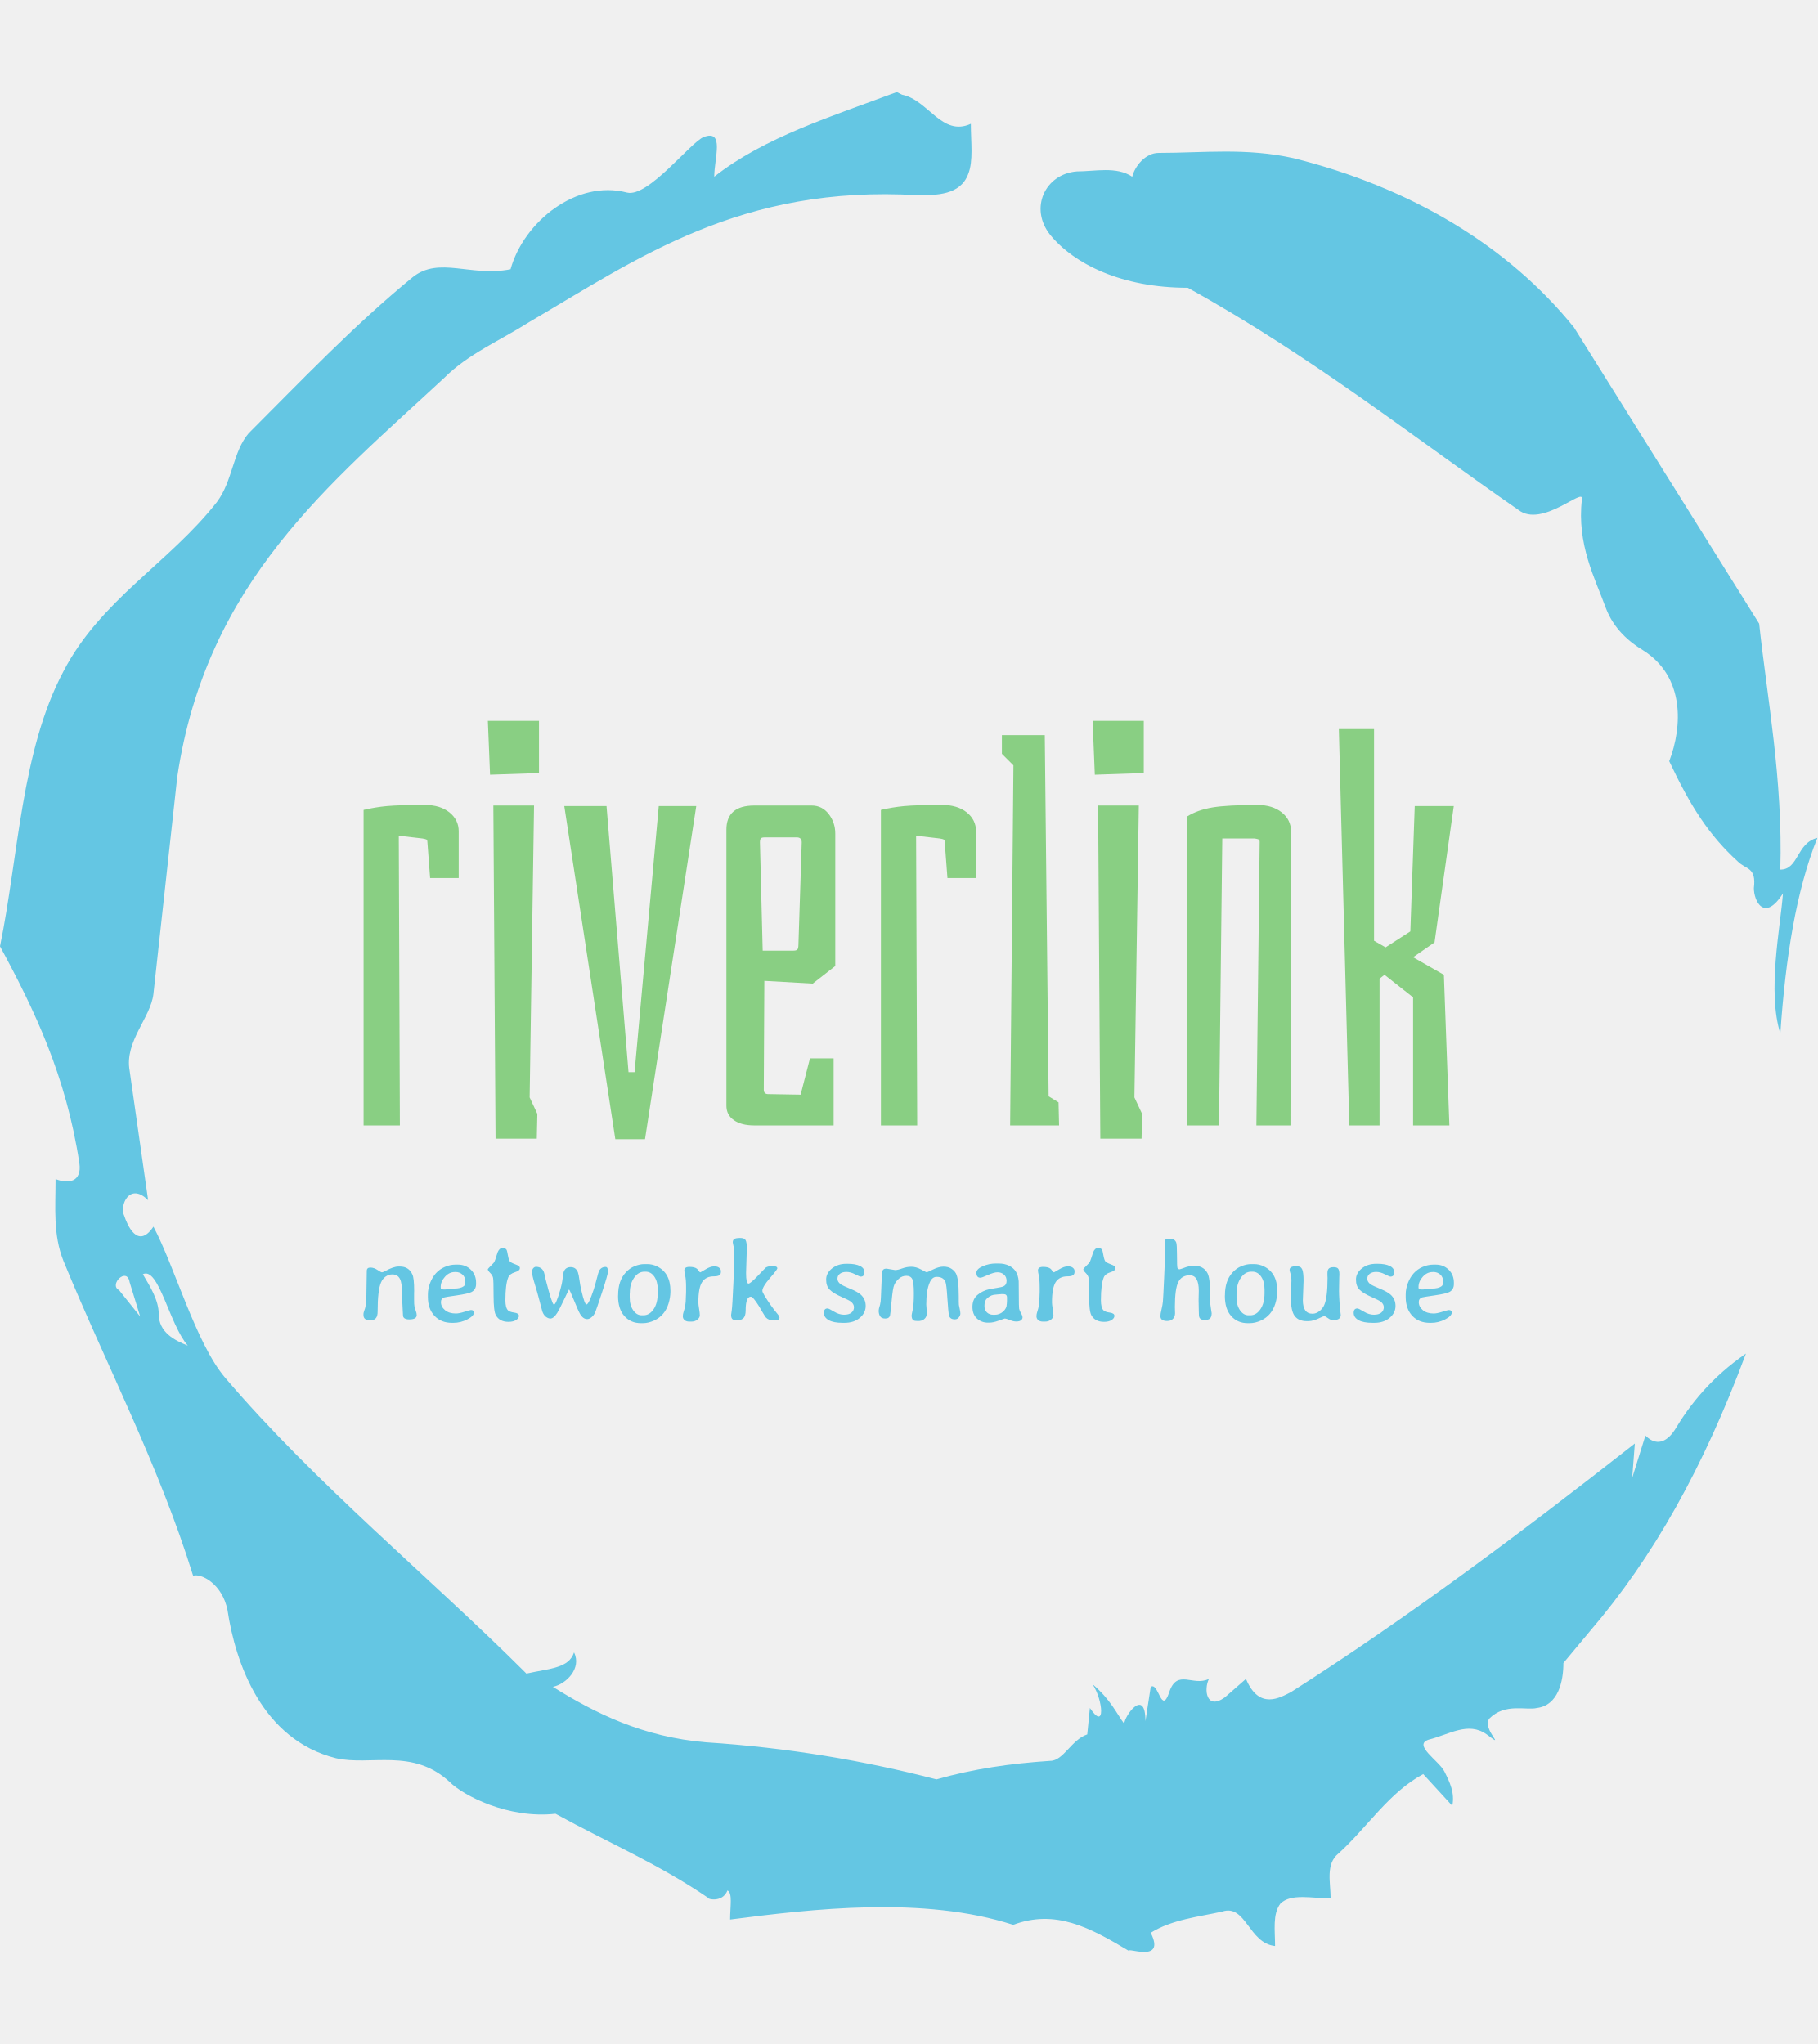
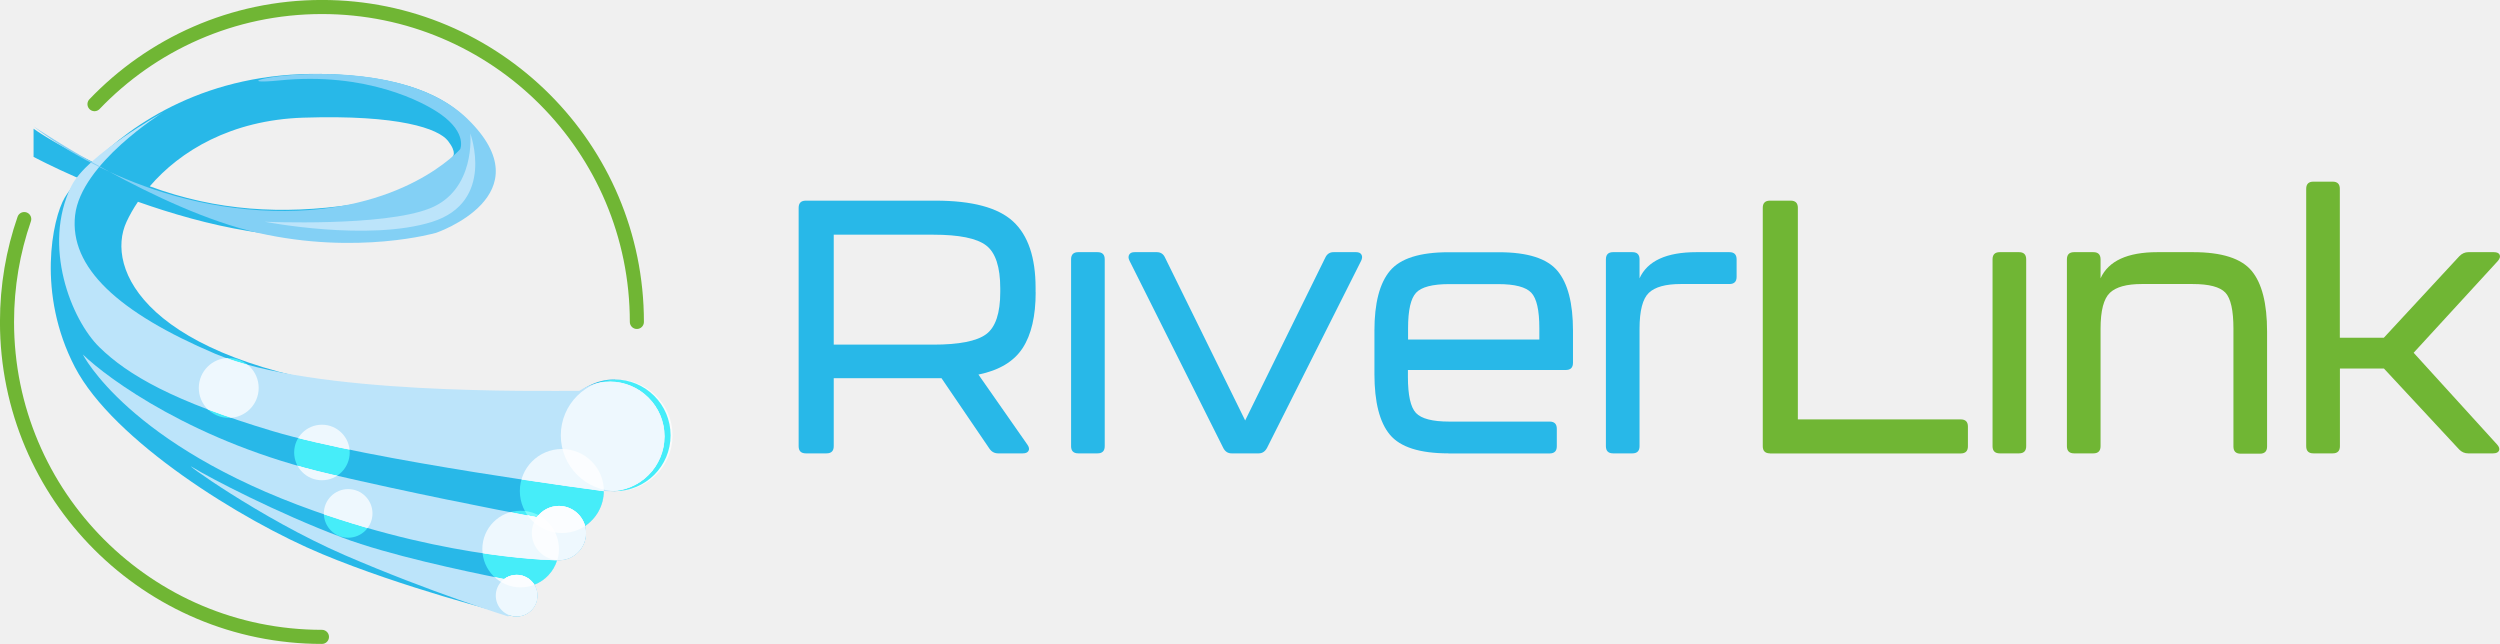
- <svg xmlns="http://www.w3.org/2000/svg" version="1.1" width="2000" height="2250" viewBox="0 0 2000 2250">
-   <g transform="matrix(1,0,0,1,3.410605131648481e-13,0)">
-     <svg viewBox="0 0 320 360" data-background-color="#ffffff" preserveAspectRatio="xMidYMid meet" height="2250" width="2000">
-       <g id="tight-bounds" transform="matrix(1,0,0,1,0,0)">
-         <svg viewBox="0 0 320 360" height="360" width="320">
+ <svg xmlns="http://www.w3.org/2000/svg" viewBox="0 0 310.62 80">
+   <defs>
+     <style>
+       .cls-1 {
+         fill: #70b634;
+       }
+ 
+       .cls-1, .cls-2, .cls-3, .cls-4, .cls-5 {
+         stroke-width: 0px;
+       }
+ 
+       .cls-2 {
+         fill: #83d0f5;
+       }
+ 
+       .cls-6 {
+         isolation: isolate;
+       }
+ 
+       .cls-3 {
+         fill: #28b8e8;
+       }
+ 
+       .cls-7 {
+         fill: none;
+         stroke: #70b634;
+         stroke-linecap: round;
+         stroke-linejoin: round;
+         stroke-width: 1.75px;
+       }
+ 
+       .cls-4 {
+         fill: #bce4fa;
+       }
+ 
+       .cls-5 {
+         fill: #fff;
+         mix-blend-mode: overlay;
+         opacity: .75;
+       }
+     </style>
+   </defs>
+   <g class="cls-6">
+     <g id="_Слой_2" data-name="Слой 2">
+       <g id="_Шар_1" data-name="Шар 1">
+         <g>
+           <path class="cls-3" d="M128.68,36.31c0,2.97-.54,5.28-1.62,6.94-1.08,1.66-2.91,2.76-5.49,3.29l6.09,8.72c.21.3.25.55.13.76-.12.21-.36.31-.71.31h-3.07c-.44,0-.8-.19-1.07-.58l-5.96-8.76h-13.39v8.45c0,.59-.3.89-.89.89h-2.58c-.59,0-.89-.3-.89-.89v-29.62c0-.59.3-.89.89-.89h16.1c4.57,0,7.78.86,9.65,2.58,1.87,1.72,2.8,4.48,2.8,8.27v.53ZM124.28,36.27v-.44c0-2.67-.59-4.45-1.76-5.34-1.17-.89-3.36-1.33-6.56-1.33h-12.37v13.66h12.37c3.2,0,5.39-.43,6.56-1.29,1.17-.86,1.76-2.61,1.76-5.25Z" />
+           <path class="cls-3" d="M133.97,56.33c-.59,0-.89-.3-.89-.89v-23.22c0-.59.3-.89.89-.89h2.4c.59,0,.89.3.89.89v23.22c0,.59-.3.89-.89.89h-2.4Z" />
+           <path class="cls-3" d="M153.01,56.33c-.44,0-.79-.22-1.02-.67l-11.65-23.26c-.15-.3-.16-.55-.04-.76.12-.21.34-.31.67-.31h2.76c.47,0,.82.22,1.02.67l9.96,20.24,9.96-20.24c.21-.44.55-.67,1.02-.67h2.8c.33,0,.55.1.67.31.12.21.1.46-.04.76l-11.7,23.26c-.24.44-.58.67-1.02.67h-3.38Z" />
+           <path class="cls-3" d="M179.97,56.33c-3.56,0-5.98-.77-7.27-2.31-1.29-1.54-1.93-4.06-1.93-7.56v-5.38c0-3.41.64-5.89,1.93-7.43,1.29-1.54,3.71-2.31,7.27-2.31h6.27c3.56,0,5.98.77,7.27,2.31,1.29,1.54,1.93,4.02,1.93,7.43v4c0,.59-.3.89-.89.89h-19.62v.85c0,2.28.33,3.78,1,4.49.67.71,2.04,1.07,4.11,1.07h12.5c.59,0,.89.3.89.89v2.18c0,.59-.3.89-.89.89h-12.59ZM174.94,42.19h16.32v-1.42c0-2.22-.33-3.69-1-4.4-.67-.71-2.04-1.07-4.11-1.07h-6.09c-2.08,0-3.45.36-4.11,1.07-.67.71-1,2.18-1,4.4v1.42Z" />
+           <path class="cls-3" d="M210.79,31.33h4.09c.59,0,.89.3.89.89v2.18c0,.59-.3.89-.89.89h-6.05c-1.87,0-3.19.36-3.96,1.09-.77.73-1.16,2.22-1.16,4.47v14.59c0,.59-.3.89-.89.89h-2.4c-.59,0-.89-.3-.89-.89v-23.22c0-.59.3-.89.89-.89h2.4c.59,0,.89.3.89.89v2.36c.98-2.16,3.34-3.25,7.07-3.25Z" />
+           <path class="cls-1" d="M219.91,56.33c-.59,0-.89-.3-.89-.89v-29.62c0-.59.3-.89.89-.89h2.58c.59,0,.89.3.89.89v26.29h20.24c.59,0,.89.3.89.89v2.45c0,.59-.3.89-.89.89h-23.71Z" />
+           <path class="cls-1" d="M248.46,56.33c-.59,0-.89-.3-.89-.89v-23.22c0-.59.3-.89.89-.89h2.4c.59,0,.89.3.89.89v23.22c0,.59-.3.89-.89.89h-2.4Z" />
+           <path class="cls-1" d="M272.48,31.33c3.56,0,5.98.77,7.27,2.31,1.29,1.54,1.93,4.06,1.93,7.56v14.28c0,.59-.3.89-.89.89h-2.4c-.59,0-.89-.3-.89-.89v-14.63c0-2.28-.33-3.78-1-4.49-.67-.71-2.02-1.07-4.07-1.07h-6.32c-1.87,0-3.19.36-3.96,1.09-.77.73-1.16,2.22-1.16,4.47v14.59c0,.59-.3.89-.89.89h-2.4c-.59,0-.89-.3-.89-.89v-23.22c0-.59.3-.89.89-.89h2.4c.59,0,.89.3.89.89v2.36c.98-2.16,3.34-3.25,7.07-3.25h4.4Z" />
+           <path class="cls-1" d="M287.43,56.33c-.59,0-.89-.3-.89-.89v-31.98c0-.59.3-.89.89-.89h2.4c.59,0,.89.3.89.89v18.5h5.47l9.39-10.14c.33-.33.7-.49,1.11-.49h3.16c.39,0,.63.11.73.33.1.22.02.48-.24.78l-10.45,11.39,10.36,11.39c.27.3.35.56.24.78-.1.22-.35.33-.73.33h-3.11c-.42,0-.79-.16-1.11-.49l-9.34-10.05h-5.47v9.65c0,.59-.3.89-.89.89h-2.4Z" />
+         </g>
+         <g>
+           <path class="cls-7" d="M11.74,12.94C18.86,5.5,28.89.87,40,.87c21.61,0,39.13,17.52,39.13,39.13" />
+           <path class="cls-7" d="M40,79.13C18.39,79.13.87,61.61.87,40c0-4.48.75-8.78,2.14-12.78" />
          <g>
-             <svg />
+             <path class="cls-3" d="M76.39,47.14c-2.39,0-4.5,1.21-5.75,3.04-5.31.09-13.15-.27-24.51-1.76-28.07-3.69-33.12-15.05-30.4-20.88.38-.81.85-1.65,1.41-2.47,4.13,1.46,8.89,2.85,13.74,3.64,13.69,2.23,28.17-.29,29.53-4.61,1.36-4.32-.19-14.52-20.4-14.91-14.33-.28-23.62,6.24-28.37,10.99-5.08-2.43-7.47-4.19-7.47-4.19v3.5s2.16,1.16,5.63,2.68c-.88,1.05-1.46,1.89-1.75,2.37-1.55,2.62-3.5,11.95,1.26,21.08,4.76,9.13,20.69,19.04,30.69,23.21,10,4.18,22.63,7.38,22.63,7.38l.05-.08c.42.3.93.47,1.49.47,1.43,0,2.59-1.16,2.59-2.59,0-.49-.14-.96-.38-1.35,1.36-.52,2.43-1.66,2.85-3.07.07,0,.13.01.2.01,1.86,0,3.38-1.51,3.38-3.37,0-.3-.04-.6-.12-.87,1.4-.94,2.33-2.53,2.33-4.35,0-.04,0-.07,0-.11.44.09.9.13,1.36.13,3.84,0,6.94-3.11,6.94-6.94s-3.11-6.94-6.94-6.94ZM37.69,14.62c11.95-.39,16.8,1.38,17.97,2.88,1.17,1.5.58,1.98.58,1.98,0,0-3.11,4.57-12.43,5.93-8.79,1.28-16.89.8-25.2-2.26,3.75-4.38,10.1-8.24,19.08-8.53Z" />
+             <path class="cls-4" d="M75.76,47.42c-1.4,0-2.69.42-3.77,1.14-5.09-.01-33.16.54-45.24-4.6-12.08-5.14-18.14-10.74-17.42-17.2.72-6.46,10.85-12.75,10.85-12.75,0,0-9.42,5.23-11.33,9.14-3.62,7.42-.01,16.56,3.51,20,3.52,3.44,9.19,6.73,21.53,10.42,12.33,3.69,41.12,7.46,41.12,7.46v-.04c.24.03.5.04.75.04,3.76,0,6.81-3.05,6.81-6.81s-3.05-6.81-6.81-6.81Z" />
+             <path class="cls-4" d="M72.82,66.23c0-.3-.04-.6-.12-.87h0s0,0,0,0c-.39-1.44-1.7-2.5-3.26-2.5-1.13,0-2.12.56-2.74,1.41-5.9-1.11-15.48-3-25.72-5.37-16.73-3.87-27.58-11.85-30.69-14.86,0,0,5.65,11.25,28.75,19.44,17.34,6.14,30.4,6.14,30.4,6.14h0c1.86,0,3.37-1.51,3.37-3.37Z" />
+             <path class="cls-4" d="M66.4,72.66h0s0,0,0,0c-.45-.74-1.27-1.24-2.2-1.24-.59,0-1.12.2-1.56.52-5.16-1.02-14.43-3.01-20.09-5.14-8.16-3.07-16.51-7.44-18.55-8.7-2.04-1.26,8.23,6.28,18.84,10.88,10.61,4.59,20.3,7.61,20.3,7.61l.14-.17c.28.11.59.17.92.17,1.43,0,2.59-1.16,2.59-2.59,0-.49-.14-.96-.38-1.35Z" />
+             <path class="cls-2" d="M4.18,15.71s12.04,10.03,29.79,10.49c16.17.42,23.21-7.67,23.21-7.67,0,0,.87-1.94-2.33-4.27-2.26-1.64-9.42-5.34-20.1-4.27-10.68,1.07,13.5-4.76,23.31,4.76,9.81,9.52-3.88,14.18-3.88,14.18,0,0-9.71,2.82-22.14,0S4.18,15.71,4.18,15.71Z" />
+             <path class="cls-4" d="M58.43,16.58s.73,7.04-5.05,9.32c-5.78,2.29-20.49,1.65-20.49,1.65,0,0,12.86,2.5,20.78.02,7.92-2.49,4.76-10.99,4.76-10.99Z" />
+             <circle class="cls-5" cx="43.26" cy="63.79" r="3.02" />
+             <circle class="cls-5" cx="40" cy="56.22" r="3.45" />
+             <circle class="cls-5" cx="28.42" cy="48.2" r="3.72" />
+             <circle class="cls-5" cx="69.81" cy="61.01" r="5.22" />
+             <circle class="cls-5" cx="76.62" cy="54.09" r="6.94" />
+             <circle class="cls-5" cx="69.45" cy="66.23" r="3.37" />
+             <circle class="cls-5" cx="64.19" cy="74.01" r="2.59" />
+             <circle class="cls-5" cx="64.69" cy="68.22" r="4.76" />
          </g>
-           <g>
-             <svg viewBox="0 0 320 360" height="360" width="320">
-               <g>
-                 <path d="M20.961 227.22l3.726 4.658-1.863-6.056c-0.466-2.795-3.726 0.466-1.863 1.398M25.153 224.425c1.397 2.329 2.795 4.658 2.795 6.987 0 3.261 2.795 4.658 5.123 5.589-3.261-3.726-5.124-13.974-7.918-12.576M204.017 26.929c7.918 0 15.371-0.932 23.756 0.931 20.495 5.124 37.729 15.371 49.374 29.811l32.606 52.169c1.397 13.042 4.192 27.482 3.726 43.319 3.261 0 2.795-4.658 6.521-5.59-3.726 9.316-5.59 20.961-6.521 34.469-2.329-7.453 0-18.632 0.466-24.687-3.261 5.124-5.124 1.397-5.124-0.932 0.466-3.726-1.397-3.261-2.795-4.658-5.124-4.658-8.384-9.782-12.11-17.7 2.329-6.055 2.795-14.905-4.658-19.563-2.329-1.397-5.124-3.726-6.521-7.453-1.863-5.124-5.124-11.179-4.193-19.097 0.466-2.329-6.987 5.124-11.179 1.863-18.166-12.576-36.332-27.016-58.224-39.127-11.645 0-20.029-4.192-24.221-9.316-3.726-4.658-0.932-10.713 4.658-11.179 3.261 0 6.987-0.932 9.782 0.932 0.466-1.863 2.329-4.192 4.657-4.192M157.904 16.215l0.932 0.466c4.658 0.932 6.987 7.453 12.11 5.124 0 3.261 0.466 6.521-0.466 8.85-1.397 3.726-5.59 3.726-8.85 3.726-31.208-1.863-49.374 11.179-68.471 22.358-5.124 3.261-10.713 5.59-14.906 9.782-20.029 18.632-41.921 35.866-47.045 70.335l-4.192 38.195c-0.466 4.192-5.124 8.384-4.192 13.508l3.26 22.824c-3.261-3.261-5.124 0.932-4.192 2.795 0.466 1.397 2.329 6.055 5.124 1.863 3.726 6.987 7.453 20.495 12.576 26.55 15.837 18.632 36.332 35.4 53.101 52.169 4.192-0.932 7.453-0.932 8.384-3.727 1.397 2.795-1.397 5.59-3.726 6.056 7.453 4.658 15.837 8.85 27.016 9.781 14.44 0.932 27.948 3.261 40.524 6.522 6.521-1.863 13.042-2.795 20.029-3.261 2.329 0 3.726-3.726 6.521-4.658l0.466-4.658c2.795 4.192 2.329-1.397 0.466-4.192 3.261 2.795 4.192 5.124 5.589 6.987 0-1.397 3.726-6.521 3.727-0.466l0.931-6.055c1.397-0.932 1.863 5.124 3.261 0.931 1.397-4.192 4.192-0.932 6.987-2.329-0.932 1.863-0.466 5.59 2.794 3.261l3.727-3.261c2.329 5.59 6.055 3.261 7.918 2.329 20.495-13.042 40.99-28.413 60.553-43.784l-0.466 6.055 2.329-7.453c2.329 2.329 4.192 0.466 5.124-0.931 2.795-4.658 6.521-9.316 12.577-13.508-7.453 20.029-16.303 35.866-27.482 48.908l-4.658 5.59c0 3.261-0.932 7.453-4.658 7.918-1.863 0.466-5.59-0.932-8.384 1.863-1.397 1.863 3.261 5.59-0.466 2.795-3.261-2.329-6.521 0-10.248 0.932-2.795 0.932 1.863 3.726 2.795 5.589 0.932 1.863 1.863 3.726 1.398 6.056l-5.124-5.59c-6.055 3.261-9.782 9.316-14.906 13.974-2.329 1.863-1.397 5.124-1.397 7.918-3.261 0-6.987-0.932-8.85 0.932-1.397 1.863-0.932 4.658-0.932 7.453-4.658-0.466-5.124-7.453-9.315-6.056-4.192 0.932-8.85 1.397-12.577 3.727 2.795 5.59-4.658 2.329-3.726 3.26-6.987-4.192-13.042-7.453-20.495-4.658-15.837-5.124-35.4-2.795-49.84-0.931 0-2.329 0.466-4.658-0.466-5.124-0.932 2.329-3.726 1.397-3.26 1.397-8.85-6.055-17.7-9.782-27.016-14.905-8.384 0.932-16.303-3.261-18.632-5.59-6.521-6.055-13.974-2.795-20.029-4.192-13.042-3.261-17.7-16.769-19.098-26.084-0.932-4.658-4.658-6.521-6.055-6.056-6.055-19.563-15.371-37.263-22.824-55.429-1.863-4.658-1.397-9.316-1.397-14.44 2.329 0.932 4.658 0.466 4.192-2.794-2.329-15.371-7.918-27.016-13.974-38.195 3.261-15.837 3.726-34.469 11.179-48.443 6.521-12.576 18.632-19.098 27.016-29.811 2.795-3.726 2.795-8.85 5.59-12.11 9.316-9.316 18.632-19.098 28.879-27.482 4.658-3.726 10.247 0 17.234-1.397 2.329-8.384 11.645-15.837 20.495-13.508 3.726 0.932 11.179-8.85 13.508-9.782 3.726-1.397 1.863 3.726 1.863 6.987 8.85-6.987 20.961-10.713 32.14-14.906" fill="#64c6e3" fill-rule="nonzero" stroke="none" stroke-width="1" stroke-linecap="butt" stroke-linejoin="miter" stroke-miterlimit="10" stroke-dasharray="" stroke-dashoffset="0" font-family="none" font-weight="none" font-size="none" text-anchor="none" style="mix-blend-mode: normal" data-fill-palette-color="tertiary" />
-               </g>
-               <g transform="matrix(1,0,0,1,64,126.9579)">
-                 <svg viewBox="0 0 192 106.084" height="106.084" width="192">
-                   <g>
-                     <svg viewBox="0 0 192 106.084" height="106.084" width="192">
-                       <g>
-                         <svg viewBox="0 0 192 106.084" height="106.084" width="192">
-                           <g>
-                             <svg viewBox="0 0 192 106.084" height="106.084" width="192">
-                               <g id="textblocktransform">
-                                 <svg viewBox="0 0 192 106.084" height="106.084" width="192" id="textblock">
-                                   <g>
-                                     <svg viewBox="0 0 192 73.682" height="73.682" width="192">
-                                       <g transform="matrix(1,0,0,1,0,0)">
-                                         <svg width="192" viewBox="2.25 -36.8 99.13 38.05" height="73.682" data-palette-color="#89cf83">
-                                           <path d="M2.25 0L2.25-28.7Q3.3-28.95 4.38-29.05 5.45-29.15 7.85-29.15L7.85-29.15Q9.2-29.15 10.05-28.48 10.9-27.8 10.9-26.75L10.9-26.75 10.9-22.5 8.3-22.5 8.05-25.8Q8.05-25.95 7.98-26 7.9-26.05 7.6-26.1L7.6-26.1 5.45-26.35 5.55 0 2.25 0ZM14.25 1.2L14.05-29.1 17.75-29.1 17.35-2.55 18.05-1.05 18 1.2 14.25 1.2ZM13.75-31.9L13.55-36.8 18.2-36.8 18.2-32.05 13.75-31.9ZM25.14 1.25L20.5-29.05 24.34-29.05 26.34-4.85 26.89-4.85 29.09-29.05 32.5-29.05 27.84 1.25 25.14 1.25ZM37.79 0Q36.59 0 35.92-0.48 35.24-0.95 35.24-1.8L35.24-1.8 35.24-26.9Q35.24-29.1 37.79-29.1L37.79-29.1 42.99-29.1Q43.94-29.1 44.54-28.33 45.14-27.55 45.14-26.55L45.14-26.55 45.14-14.5 43.09-12.9 38.69-13.15 38.64-3.25Q38.64-2.85 39.04-2.85L39.04-2.85 41.99-2.8 42.84-6.1 44.99-6.1 44.99 0 37.79 0ZM38.54-15.9L41.34-15.9Q41.59-15.9 41.69-16 41.79-16.1 41.79-16.45L41.79-16.45 42.09-25.75Q42.09-26.2 41.64-26.2L41.64-26.2 38.74-26.2Q38.44-26.2 38.37-26.1 38.29-26 38.29-25.75L38.29-25.75 38.54-15.9ZM49.29 0L49.29-28.7Q50.34-28.95 51.42-29.05 52.49-29.15 54.89-29.15L54.89-29.15Q56.24-29.15 57.09-28.48 57.94-27.8 57.94-26.75L57.94-26.75 57.94-22.5 55.34-22.5 55.09-25.8Q55.09-25.95 55.02-26 54.94-26.05 54.64-26.1L54.64-26.1 52.49-26.35 52.59 0 49.29 0ZM61.04 0L61.34-32.75 60.29-33.8 60.29-35.5 64.19-35.5 64.54-2.65 65.44-2.1 65.49 0 61.04 0ZM69.24 1.2L69.04-29.1 72.74-29.1 72.34-2.55 73.04-1.05 72.99 1.2 69.24 1.2ZM68.74-31.9L68.54-36.8 73.19-36.8 73.19-32.05 68.74-31.9ZM77.13 0L77.13-28.1Q78.08-28.7 79.46-28.93 80.83-29.15 83.53-29.15L83.53-29.15Q84.88-29.15 85.73-28.48 86.58-27.8 86.58-26.75L86.58-26.75 86.53 0 83.43 0 83.73-25.8Q83.73-25.95 83.66-26 83.58-26.05 83.28-26.1L83.28-26.1 80.33-26.1 80.03 0 77.13 0ZM91.88 0L90.93-36.05 94.13-36.05 94.13-16.8 95.18-16.2 97.43-17.65 97.83-29.05 101.38-29.05 99.63-16.65 97.68-15.3 100.48-13.7 100.98 0 97.68 0 97.68-11.65 95.08-13.7 94.63-13.35 94.63 0 91.88 0Z" opacity="1" transform="matrix(1,0,0,1,0,0)" fill="#89cf83" class="wordmark-text-0" data-fill-palette-color="primary" id="text-0" />
-                                         </svg>
-                                       </g>
-                                     </svg>
-                                   </g>
-                                   <g transform="matrix(1,0,0,1,0,91.07692)">
-                                     <svg viewBox="0 0 192 15.007" height="15.007" width="192">
-                                       <g transform="matrix(1,0,0,1,0,0)">
-                                         <svg width="192" viewBox="2.93 -35.42 459.11 35.88" height="15.007" data-palette-color="#64c6e3">
-                                           <path d="M25.34-2.93L25.34-2.93Q25.34-1.12 22.19-1.12L22.19-1.12Q20.41-1.12 19.8-1.98L19.8-1.98Q19.51-2.39 19.51-3.93L19.51-3.93 19.43-5.49Q19.26-8.06 19.26-10.64L19.26-10.64Q19.26-16.24 18.3-18.15 17.33-20.07 15.06-20.07L15.06-20.07Q13.55-20.07 12.27-19.17 10.99-18.26 10.3-16.65L10.3-16.65Q8.89-13.35 8.89-4.47L8.89-4.47Q8.89-2.44 8.12-1.61 7.35-0.78 6.15-0.78L6.15-0.78 5.66-0.78Q2.93-0.78 2.93-2.95L2.93-2.95 2.93-3.54Q2.93-3.81 3.22-4.71L3.22-4.71 3.61-5.83Q4.2-7.81 4.2-14.31L4.2-14.31 4.32-21.56Q4.32-22.95 5.83-22.95 7.35-22.95 8.83-21.95 10.3-20.95 10.71-20.95 11.11-20.95 12.13-21.51L12.13-21.51Q15.58-23.39 17.65-23.39L17.65-23.39 18.29-23.39Q22.02-23.39 23.54-20.02L23.54-20.02Q24.27-18.43 24.27-13.18L24.27-13.18 24.27-13.01Q24.27-12.57 24.24-12.13L24.24-12.13Q24.24-10.94 24.24-10.89L24.24-10.89Q24.24-10.42 24.24-9.99L24.24-9.99Q24.24-9.64 24.24-9.33L24.24-9.33Q24.24-7.45 24.37-6.76L24.37-6.76Q24.54-5.83 24.93-4.83L24.93-4.83Q25.34-3.74 25.34-2.93ZM35.45-14.84L35.45-14.84 35.45-14.45Q35.45-13.72 36.79-13.72L36.79-13.72 37.38-13.72 37.52-13.75 38.72-13.84Q40.6-14.11 41.16-14.11L41.16-14.11Q43.82-14.11 45.16-15.11L45.16-15.11Q45.8-15.6 45.8-16.85L45.8-16.85 45.8-17.11Q45.8-18.95 44.59-20.02 43.38-21.09 41.7-21.09L41.7-21.09 41.53-21.09 41.38-21.07Q39.01-21.07 37.23-19.07 35.45-17.07 35.45-14.84ZM40.77 0.32L40.77 0.32 40.23 0.32Q35.57 0.32 32.81-2.65 30.05-5.62 30.05-10.57L30.05-10.57 30.05-11.65Q30.05-14.01 30.98-16.46L30.98-16.46Q32.86-21.34 37.11-23.19L37.11-23.19Q39.35-24.19 41.67-24.19L41.67-24.19 42.72-24.19Q45.92-24.19 48.13-22.06 50.34-19.92 50.34-16.55L50.34-16.55 50.34-16.06Q50.34-13.67 48.44-12.67L48.44-12.67Q47.12-11.96 42.28-11.25 37.45-10.55 37.01-10.4L37.01-10.4Q35.54-9.89 35.54-8.45L35.54-8.45Q35.54-6.45 37.25-5.03 38.96-3.61 41.84-3.61L41.84-3.61Q43.19-3.61 45.51-4.35 47.82-5.08 48.19-5.08L48.19-5.08Q49.44-5.08 49.44-4L49.44-4Q49.44-2.56 46.63-1.12 43.82 0.32 40.77 0.32ZM68.38-2.61L68.38-2.61Q68.38-1.64 67.19-0.87 66.01-0.1 63.98-0.1L63.98-0.1Q60.2-0.1 58.66-2.91L58.66-2.91Q57.71-4.66 57.71-11.13 57.71-17.6 57.49-18.65 57.27-19.7 56.27-20.7 55.27-21.7 55.27-22.24L55.27-22.24Q55.27-22.44 57.64-24.8L57.64-24.8Q58.15-25.32 58.67-27.08 59.2-28.83 59.42-29.39L59.42-29.39Q60.15-31.15 61.35-31.15L61.35-31.15 61.74-31.15Q62.79-31.15 63.23-30.35L63.23-30.35Q63.4-30.03 63.75-28.06 64.11-26.1 64.57-25.54 65.03-24.98 66.9-24.3 68.77-23.63 68.77-22.88L68.77-22.88 68.77-22.61Q68.77-21.63 66.63-20.96 64.5-20.29 63.89-18.82L63.89-18.82Q62.69-15.87 62.69-9.2L62.69-9.2Q62.69-6.08 63.76-4.96L63.76-4.96Q64.42-4.27 66.4-4 68.38-3.74 68.38-2.61ZM97.14-1.25L97.14-1.25Q95.4-1.25 94.13-3.42L94.13-3.42Q93.3-4.86 91.51-9.29 89.71-13.72 89.47-13.72L89.47-13.72Q89.4-13.72 87.44-9.58 85.49-5.44 84.54-3.91L84.54-3.91Q83.02-1.49 81.63-1.49L81.63-1.49Q80.75-1.49 79.79-2.19 78.83-2.88 78.24-4.47L78.24-4.47Q78.17-4.66 77.13-8.67 76.09-12.67 75-16.19 73.92-19.7 73.92-20.95 73.92-22.19 74.46-22.73 74.99-23.27 75.55-23.27L75.55-23.27Q77.82-23.27 78.75-21.39L78.75-21.39Q79.09-20.7 79.63-17.97L79.63-17.97Q82.19-7.93 83.07-7.32L83.07-7.32Q84-7.32 85.78-13.53L85.78-13.53Q86.52-16.06 86.75-18.09 86.98-20.12 87.05-20.43L87.05-20.43 87.27-21.22Q88.01-23.14 90.19-23.14 92.38-23.14 93.23-20.92L93.23-20.92Q93.57-20.02 93.86-17.76 94.16-15.5 94.69-13.23L94.69-13.23Q96.04-7.42 96.82-7.42L96.82-7.42Q97.77-7.42 99.8-13.5L99.8-13.5Q100.43-15.41 101.13-18.16 101.82-20.92 102.09-21.48L102.09-21.48Q102.97-23.22 104.88-23.22L104.88-23.22Q105.88-23.22 105.88-21.26L105.88-21.26Q105.88-20.12 103.39-12.54 100.9-4.96 100.38-3.87 99.87-2.78 98.92-2.01 97.97-1.25 97.14-1.25ZM115.03-11.89L115.03-10.3Q115.03-7.1 116.49-4.98 117.96-2.86 120.08-2.86L120.08-2.86 120.82-2.86Q123.33-2.86 125.08-5.4 126.82-7.93 126.82-12.16L126.82-12.16 126.82-13.77Q126.82-17.04 125.39-19.13 123.96-21.22 121.72-21.22L121.72-21.22 121.23-21.22Q118.62-21.22 116.85-18.63 115.08-16.04 115.08-12.45L115.08-12.45 115.03-11.89ZM120.55 0.46L120.55 0.46 119.77 0.46Q115.49 0.46 112.81-2.51 110.12-5.49 110.12-10.96L110.12-10.96 110.15-11.38Q110.15-17.38 113.32-20.85L113.32-20.85Q114.98-22.68 117.12-23.55 119.25-24.41 121.18-24.41L121.18-24.41 122.38-24.41Q124.53-24.41 126.5-23.46L126.5-23.46Q132.17-20.73 132.17-13.16L132.17-13.16 132.17-12.77Q132.14-10.3 131.36-7.76L131.36-7.76Q129.8-2.76 125.36-0.68L125.36-0.68Q122.89 0.46 120.55 0.46ZM138.76-12.7L138.76-12.7 138.76-14.58Q138.76-17.97 138.39-19.54 138.02-21.12 138.02-21.75L138.02-21.75Q138.02-23.24 140.2-23.24 142.37-23.24 143.35-22.44L143.35-22.44Q143.62-22.22 144.04-21.58 144.47-20.95 144.81-20.95L144.81-20.95Q144.88-20.95 146.94-22.19 148.99-23.44 150.45-23.44L150.45-23.44 150.82-23.44Q152.01-23.44 152.72-22.86 153.43-22.29 153.43-21.46L153.43-21.46 153.43-21.14Q153.43-20.14 152.73-19.7 152.04-19.26 150.52-19.26L150.52-19.26Q147.08-19.26 145.51-16.85 143.93-14.43 143.93-8.3L143.93-8.3Q143.93-7.42 144.24-5.59 144.54-3.76 144.54-2.83 144.54-1.9 143.54-1.05 142.54-0.2 141-0.2L141-0.2 140.17-0.2Q138.83-0.2 138.11-0.84 137.39-1.49 137.39-2.43 137.39-3.37 137.73-4.35L137.73-4.35Q138.66-6.98 138.66-10.16L138.66-10.16Q138.76-11.91 138.76-12.7ZM166.03-10.69L166.03-10.69Q163.85-10.69 163.85-4.96L163.85-4.96Q163.85-2.47 162.83-1.59 161.8-0.71 160.36-0.71 158.92-0.71 158.32-1.2 157.72-1.68 157.72-3.03L157.72-3.03Q157.72-3.13 157.99-4.96 158.26-6.79 158.68-16.35 159.09-25.9 159.09-28.03 159.09-30.15 158.98-30.8 158.87-31.45 158.64-32.37 158.41-33.3 158.41-33.54L158.41-33.54Q158.41-34.62 159.13-35.02 159.85-35.42 161.55-35.42 163.24-35.42 163.79-34.55 164.34-33.67 164.34-31.01L164.34-31.01 164.02-20.65Q164.02-16.21 165.05-16.21L165.05-16.21Q165.85-16.21 169.02-19.53 172.18-22.85 172.25-22.9L172.25-22.9Q173.23-23.58 175.2-23.58 177.18-23.58 177.18-22.61L177.18-22.61Q177.18-22.12 174.03-18.48 170.88-14.84 170.88-13.13L170.88-13.13Q170.88-12.21 174.47-7.03L174.47-7.03Q175.77-5.18 176.93-3.82 178.09-2.47 178.09-1.88L178.09-1.88Q178.09-0.66 175.83-0.66 173.57-0.66 172.35-1.95L172.35-1.95Q172.06-2.27 170.98-4.1 169.91-5.93 169.47-6.67L169.47-6.67Q166.95-10.69 166.03-10.69ZM199.24-13.64Q197.73-15.14 197.73-17.87 197.73-20.61 200.18-22.57 202.62-24.54 206.23-24.54L206.23-24.54 206.86-24.54Q210.06-24.54 211.96-23.63 213.85-22.73 213.85-20.94 213.85-19.14 212.26-19.14L212.26-19.14Q211.85-19.14 209.92-20.13 207.99-21.12 206.28-21.12 204.57-21.12 203.53-20.35 202.49-19.58 202.49-18.24 202.49-16.89 203.94-15.89L203.94-15.89Q204.77-15.31 207.85-14.04 210.94-12.77 212.26-11.6L212.26-11.6Q214.38-9.72 214.38-6.79 214.38-3.86 211.89-1.77 209.4 0.32 205.42 0.32L205.42 0.32 204.79 0.32Q200.79 0.32 198.78-0.84 196.78-2 196.78-3.87 196.78-5.74 198.34-5.74L198.34-5.74Q198.86-5.74 201.02-4.42 203.18-3.1 205.27-3.1 207.35-3.1 208.4-3.99 209.45-4.88 209.45-6.24 209.45-7.59 208.13-8.62L208.13-8.62Q207.43-9.18 204.08-10.66 200.74-12.13 199.24-13.64ZM229.79-22.6Q231.67-23.29 233.64-23.29 235.62-23.29 237.76-22.12 239.89-20.95 240.09-20.95 240.29-20.95 242.73-22.14 245.17-23.34 247.13-23.34 249.1-23.34 250.38-22.52 251.66-21.7 252.32-20.58L252.32-20.58Q253.57-18.43 253.57-11.04L253.57-11.04Q253.57-7.71 253.63-7.24 253.69-6.76 253.97-5.55 254.25-4.35 254.25-3.58 254.25-2.81 253.62-1.98 252.98-1.15 251.93-1.15L251.93-1.15Q249.86-1.15 249.46-2.83L249.46-2.83Q249.17-4.05 248.78-9.96L248.78-9.96Q248.42-15.87 247.98-16.89L247.98-16.89Q247.1-19.04 244.24-19.04L244.24-19.04Q242.41-19.04 241.38-16.75L241.38-16.75Q239.89-13.45 239.89-7.37L239.89-7.37 240.14-3.86Q240.14-2 238.77-1.05L238.77-1.05Q237.89-0.44 236.44-0.44 234.99-0.44 234.52-0.73L234.52-0.73Q233.72-1.22 233.72-2.81L233.72-2.81Q233.72-3.1 234.19-5.21 234.67-7.32 234.67-12.1 234.67-16.87 233.96-18.18 233.25-19.48 231.5-19.48 229.74-19.48 228.38-18.29 227.03-17.09 226.41-15.67 225.78-14.26 225.31-8.94 224.83-3.61 224.64-2.83L224.64-2.83Q224.29-1.49 222.67-1.49 221.05-1.49 220.45-2.45 219.85-3.42 219.85-4.81L219.85-4.81 219.97-5.66 220.44-7.35Q220.73-8.52 220.78-10.08L220.78-10.08Q221.14-19.78 221.34-21.14 221.54-22.51 223.1-22.51L223.1-22.51 226.74-21.9Q227.91-21.9 229.79-22.6ZM268.09-3.08L268.09-3.08 268.73-3.08Q270.73-3.08 272.25-4.43 273.78-5.79 273.78-7.57L273.78-7.57 273.83-7.89 273.83-8.2 273.88-8.96 273.88-10.35Q273.88-11.77 272.44-11.77L272.44-11.77 271.34-11.77 271.17-11.74 270.21-11.67Q269.53-11.57 269.24-11.57L269.24-11.57Q267.26-11.57 265.58-10.08L265.58-10.08Q264.4-9.03 264.4-7.1L264.4-7.1 264.4-6.62Q264.4-4.98 265.47-4.03 266.53-3.08 268.09-3.08ZM262.65-18.68L262.65-18.68Q261.01-18.68 261.01-20.78L261.01-20.78Q261.01-22.34 263.66-23.5 266.31-24.66 269.16-24.66L269.16-24.66 270.39-24.66Q272.85-24.66 274.73-23.74 276.61-22.83 277.6-21.26 278.59-19.7 278.81-17.19L278.81-17.19Q278.86-16.6 278.86-11.5 278.86-6.4 278.99-5.63 279.13-4.86 279.77-3.76 280.42-2.66 280.42-1.95 280.42-1.25 279.75-0.74 279.08-0.24 277.81-0.24 276.54-0.24 275.05-0.87 273.56-1.49 272.88-1.49L272.88-1.49Q272.8-1.49 270.43-0.62 268.07 0.24 266.43 0.24L266.43 0.24 265.89 0.24Q263.16 0.24 261.24-1.49 259.33-3.22 259.33-6.42 259.33-9.62 261.43-11.41 263.52-13.21 266.53-13.87L266.53-13.87Q267.43-14.06 269.53-14.38 271.63-14.7 272.39-15.04L272.39-15.04Q273.71-15.65 273.71-17.35 273.71-19.04 272.58-20.01 271.46-20.97 269.91-20.97 268.36-20.97 265.84-19.82 263.33-18.68 262.65-18.68ZM287.64-12.7L287.64-12.7 287.64-14.58Q287.64-17.97 287.28-19.54 286.91-21.12 286.91-21.75L286.91-21.75Q286.91-23.24 289.08-23.24 291.26-23.24 292.23-22.44L292.23-22.44Q292.5-22.22 292.93-21.58 293.36-20.95 293.7-20.95L293.7-20.95Q293.77-20.95 295.82-22.19 297.87-23.44 299.34-23.44L299.34-23.44 299.7-23.44Q300.9-23.44 301.61-22.86 302.32-22.29 302.32-21.46L302.32-21.46 302.32-21.14Q302.32-20.14 301.62-19.7 300.92-19.26 299.41-19.26L299.41-19.26Q295.97-19.26 294.39-16.85 292.82-14.43 292.82-8.3L292.82-8.3Q292.82-7.42 293.12-5.59 293.43-3.76 293.43-2.83 293.43-1.9 292.43-1.05 291.43-0.2 289.89-0.2L289.89-0.2 289.06-0.2Q287.72-0.2 287-0.84 286.28-1.49 286.28-2.43 286.28-3.37 286.62-4.35L286.62-4.35Q287.55-6.98 287.55-10.16L287.55-10.16Q287.64-11.91 287.64-12.7ZM319.11-2.61L319.11-2.61Q319.11-1.64 317.93-0.87 316.74-0.1 314.72-0.1L314.72-0.1Q310.93-0.1 309.39-2.91L309.39-2.91Q308.44-4.66 308.44-11.13 308.44-17.6 308.22-18.65 308-19.7 307-20.7 306-21.7 306-22.24L306-22.24Q306-22.44 308.37-24.8L308.37-24.8Q308.88-25.32 309.41-27.08 309.93-28.83 310.15-29.39L310.15-29.39Q310.88-31.15 312.08-31.15L312.08-31.15 312.47-31.15Q313.52-31.15 313.96-30.35L313.96-30.35Q314.13-30.03 314.48-28.06 314.84-26.1 315.3-25.54 315.77-24.98 317.63-24.3 319.5-23.63 319.5-22.88L319.5-22.88 319.5-22.61Q319.5-21.63 317.37-20.96 315.23-20.29 314.62-18.82L314.62-18.82Q313.42-15.87 313.42-9.2L313.42-9.2Q313.42-6.08 314.5-4.96L314.5-4.96Q315.16-4.27 317.13-4 319.11-3.74 319.11-2.61ZM341.35-0.46L341.35-0.46Q338.47-0.46 338.47-2.51L338.47-2.51Q338.47-3.44 338.92-5.27 339.37-7.1 339.52-8.65 339.66-10.21 340.04-18.7 340.42-27.2 340.42-29.05L340.42-29.05 340.42-31.93 340.27-33.98Q340.27-35.13 342.38-35.13 344.5-35.13 345.13-33.5L345.13-33.5Q345.45-32.67 345.45-28.08 345.45-23.49 345.63-22.85 345.81-22.22 346.62-22.22L346.62-22.22Q346.72-22.22 347.55-22.51L347.55-22.51 348.09-22.71Q350.7-23.73 352.6-23.73L352.6-23.73Q356.61-23.73 358.29-20.61L358.29-20.61Q359.41-18.53 359.41-11.57L359.41-11.57Q359.41-8.3 359.46-7.69 359.51-7.08 359.78-5.48 360.05-3.88 360.05-3.71L360.05-3.71Q360.05-2.27 359.4-1.57 358.75-0.88 357.08-0.88 355.41-0.88 354.9-1.9L354.9-1.9Q354.63-2.44 354.63-5L354.63-5 354.55-9.3 354.63-13.18Q354.63-19.7 350.82-19.7L350.82-19.7Q347.45-19.7 346.01-16.87 344.57-14.04 344.57-6.37L344.57-6.37 344.64-3.71Q344.64-2.34 343.79-1.4 342.93-0.46 341.35-0.46ZM370.52-11.89L370.52-10.3Q370.52-7.1 371.98-4.98 373.45-2.86 375.57-2.86L375.57-2.86 376.31-2.86Q378.82-2.86 380.57-5.4 382.31-7.93 382.31-12.16L382.31-12.16 382.31-13.77Q382.31-17.04 380.88-19.13 379.45-21.22 377.21-21.22L377.21-21.22 376.72-21.22Q374.11-21.22 372.34-18.63 370.57-16.04 370.57-12.45L370.57-12.45 370.52-11.89ZM376.04 0.46L376.04 0.46 375.26 0.46Q370.98 0.46 368.3-2.51 365.61-5.49 365.61-10.96L365.61-10.96 365.64-11.38Q365.64-17.38 368.81-20.85L368.81-20.85Q370.47-22.68 372.61-23.55 374.74-24.41 376.67-24.41L376.67-24.41 377.87-24.41Q380.02-24.41 381.99-23.46L381.99-23.46Q387.66-20.73 387.66-13.16L387.66-13.16 387.66-12.77Q387.63-10.3 386.85-7.76L386.85-7.76Q385.29-2.76 380.85-0.68L380.85-0.68Q378.38 0.46 376.04 0.46ZM392.86-21.95L392.86-21.95Q392.86-23.49 395.44-23.49L395.44-23.49 396-23.49Q397.62-23.49 398.18-22.19 398.74-20.9 398.74-17.36L398.74-17.36 398.45-9.2Q398.45-3.52 402.52-3.52L402.52-3.52Q404.01-3.52 405.38-4.57 406.75-5.62 407.41-7.08L407.41-7.08Q408.85-10.3 408.85-18.63L408.85-18.63 408.8-19.7 408.8-20.65Q408.8-21.95 409.38-22.53 409.97-23.12 411.43-23.12 412.9-23.12 413.36-22.41 413.83-21.7 413.83-20.12L413.83-20.12 413.78-18.82 413.68-13.06Q413.68-11.67 413.85-8.79 414.02-5.91 414.22-4.58 414.41-3.25 414.41-3L414.41-3Q414.41-0.83 411.21-0.83L411.21-0.83Q410.12-0.83 409.03-1.65 407.94-2.47 407.49-2.47 407.04-2.47 405.97-1.93L405.97-1.93Q402.91-0.39 400.77-0.39L400.77-0.39 400.16-0.39Q396.66-0.39 395.03-2.54 393.39-4.69 393.39-10.28L393.39-10.28 393.64-17.68Q393.64-19.07 393.25-20.34 392.86-21.61 392.86-21.95ZM422.31-13.64Q420.81-15.14 420.81-17.87 420.81-20.61 423.25-22.57 425.69-24.54 429.3-24.54L429.3-24.54 429.94-24.54Q433.14-24.54 435.03-23.63 436.92-22.73 436.92-20.94 436.92-19.14 435.33-19.14L435.33-19.14Q434.92-19.14 432.99-20.13 431.06-21.12 429.35-21.12 427.64-21.12 426.61-20.35 425.57-19.58 425.57-18.24 425.57-16.89 427.01-15.89L427.01-15.89Q427.84-15.31 430.93-14.04 434.02-12.77 435.33-11.6L435.33-11.6Q437.46-9.72 437.46-6.79 437.46-3.86 434.97-1.77 432.48 0.32 428.5 0.32L428.5 0.32 427.86 0.32Q423.86 0.32 421.86-0.84 419.85-2 419.85-3.87 419.85-5.74 421.42-5.74L421.42-5.74Q421.93-5.74 424.09-4.42 426.25-3.1 428.34-3.1 430.43-3.1 431.48-3.99 432.53-4.88 432.53-6.24 432.53-7.59 431.21-8.62L431.21-8.62Q430.5-9.18 427.15-10.66 423.81-12.13 422.31-13.64ZM447.15-14.84L447.15-14.84 447.15-14.45Q447.15-13.72 448.49-13.72L448.49-13.72 449.08-13.72 449.22-13.75 450.42-13.84Q452.3-14.11 452.86-14.11L452.86-14.11Q455.52-14.11 456.86-15.11L456.86-15.11Q457.5-15.6 457.5-16.85L457.5-16.85 457.5-17.11Q457.5-18.95 456.29-20.02 455.08-21.09 453.4-21.09L453.4-21.09 453.23-21.09 453.08-21.07Q450.71-21.07 448.93-19.07 447.15-17.07 447.15-14.84ZM452.47 0.32L452.47 0.32 451.93 0.32Q447.27 0.32 444.51-2.65 441.75-5.62 441.75-10.57L441.75-10.57 441.75-11.65Q441.75-14.01 442.68-16.46L442.68-16.46Q444.56-21.34 448.81-23.19L448.81-23.19Q451.05-24.19 453.37-24.19L453.37-24.19 454.42-24.19Q457.62-24.19 459.83-22.06 462.04-19.92 462.04-16.55L462.04-16.55 462.04-16.06Q462.04-13.67 460.14-12.67L460.14-12.67Q458.82-11.96 453.98-11.25 449.15-10.55 448.71-10.4L448.71-10.4Q447.25-9.89 447.25-8.45L447.25-8.45Q447.25-6.45 448.95-5.03 450.66-3.61 453.54-3.61L453.54-3.61Q454.89-3.61 457.21-4.35 459.53-5.08 459.89-5.08L459.89-5.08Q461.14-5.08 461.14-4L461.14-4Q461.14-2.56 458.33-1.12 455.52 0.32 452.47 0.32Z" opacity="1" transform="matrix(1,0,0,1,0,0)" fill="#64c6e3" class="slogan-text-1" data-fill-palette-color="secondary" id="text-1" />
-                                         </svg>
-                                       </g>
-                                     </svg>
-                                   </g>
-                                 </svg>
-                               </g>
-                             </svg>
-                           </g>
-                         </svg>
-                       </g>
-                     </svg>
-                   </g>
-                 </svg>
-               </g>
-             </svg>
-           </g>
-           <defs />
-         </svg>
-         <rect width="320" height="360" fill="none" stroke="none" visibility="hidden" />
+         </g>
      </g>
-     </svg>
+     </g>
  </g>
</svg>
